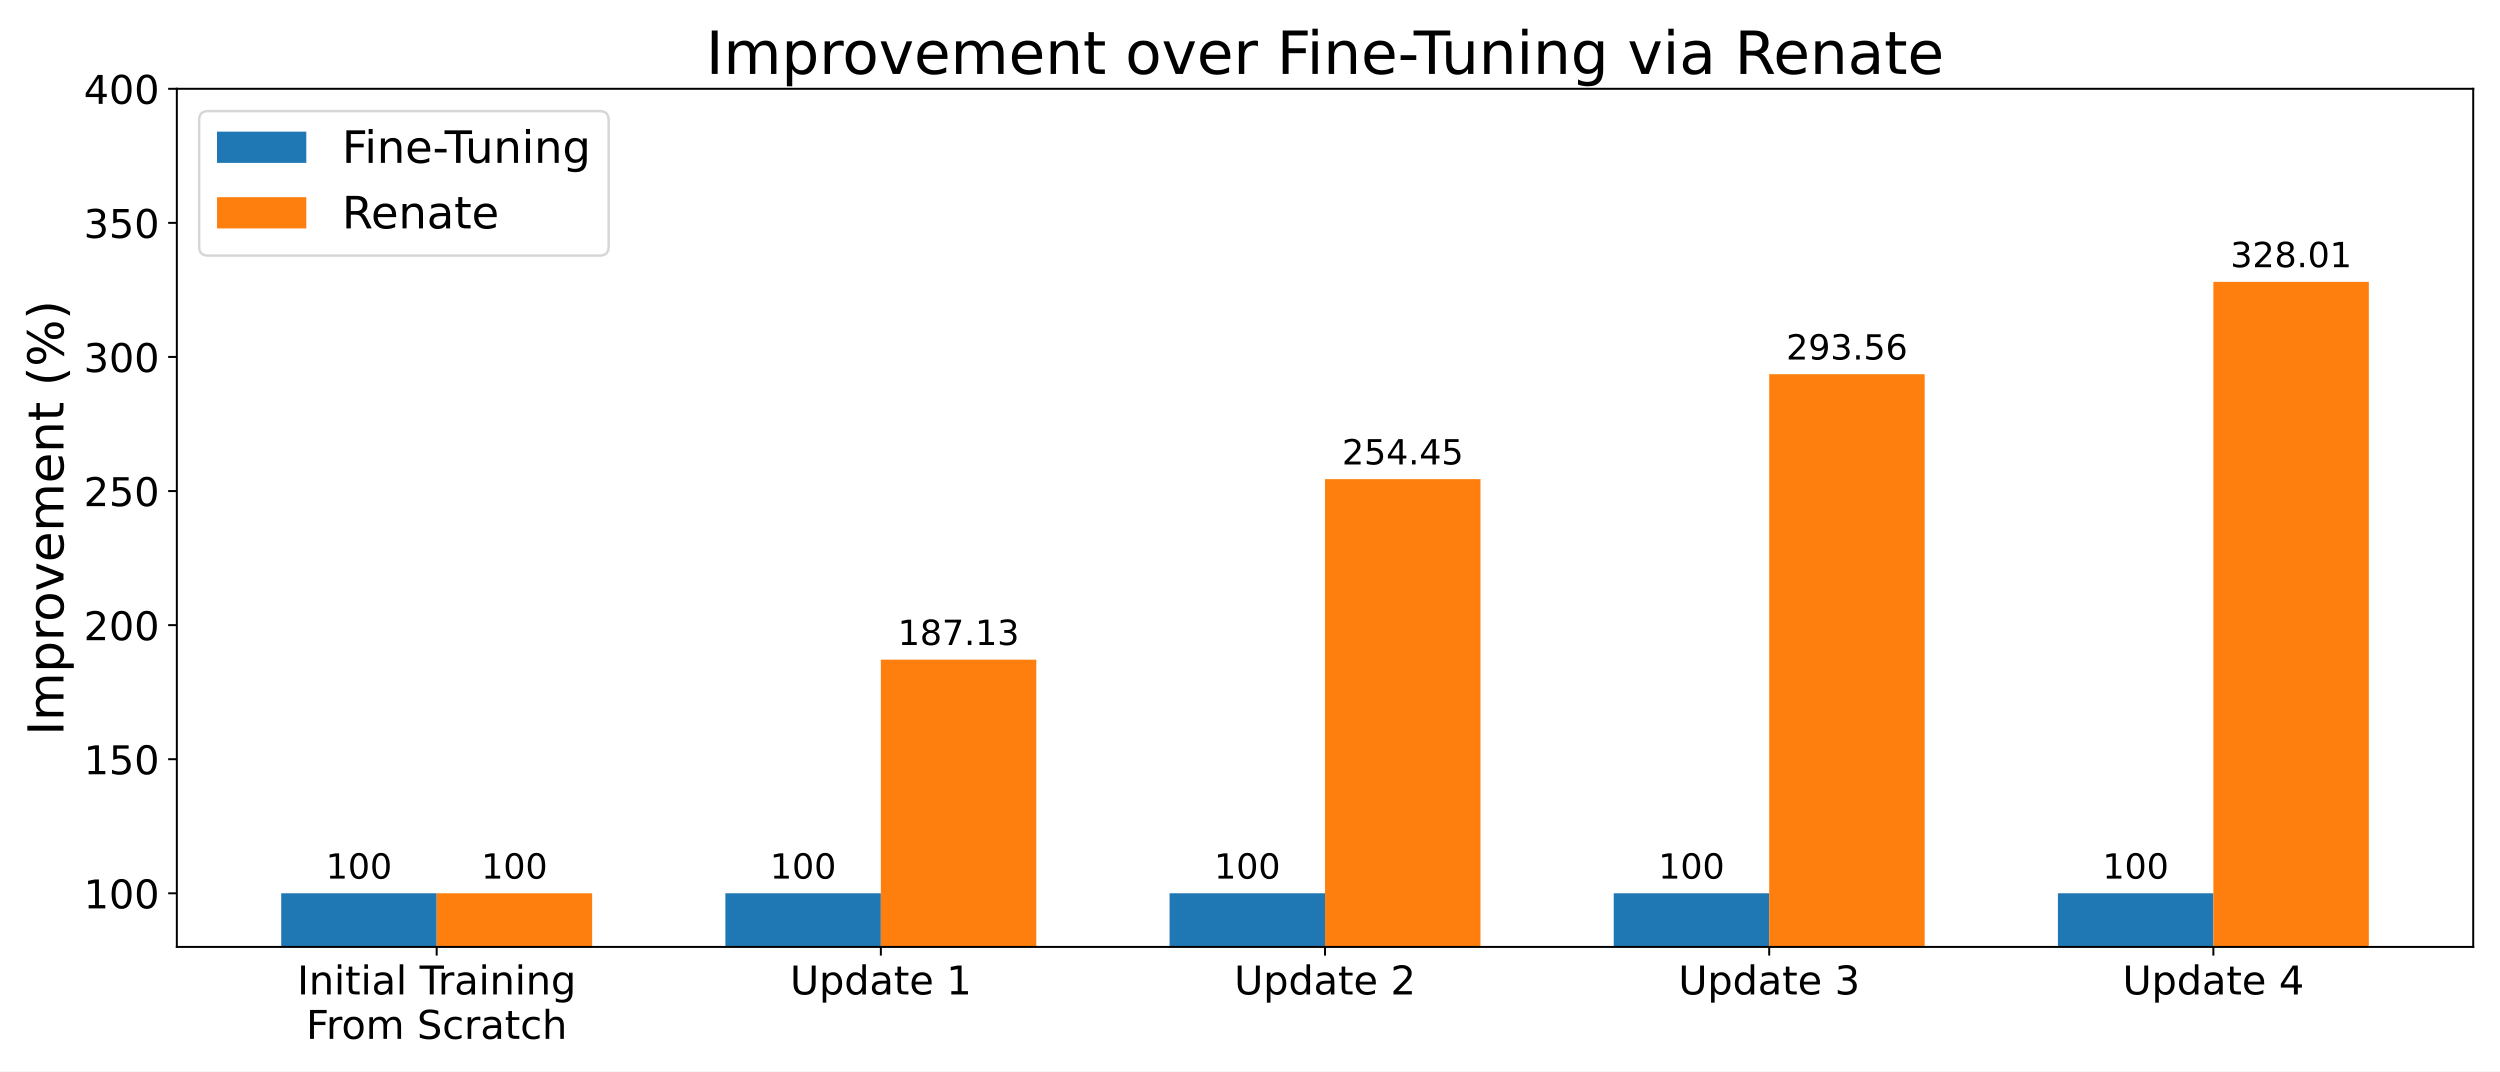
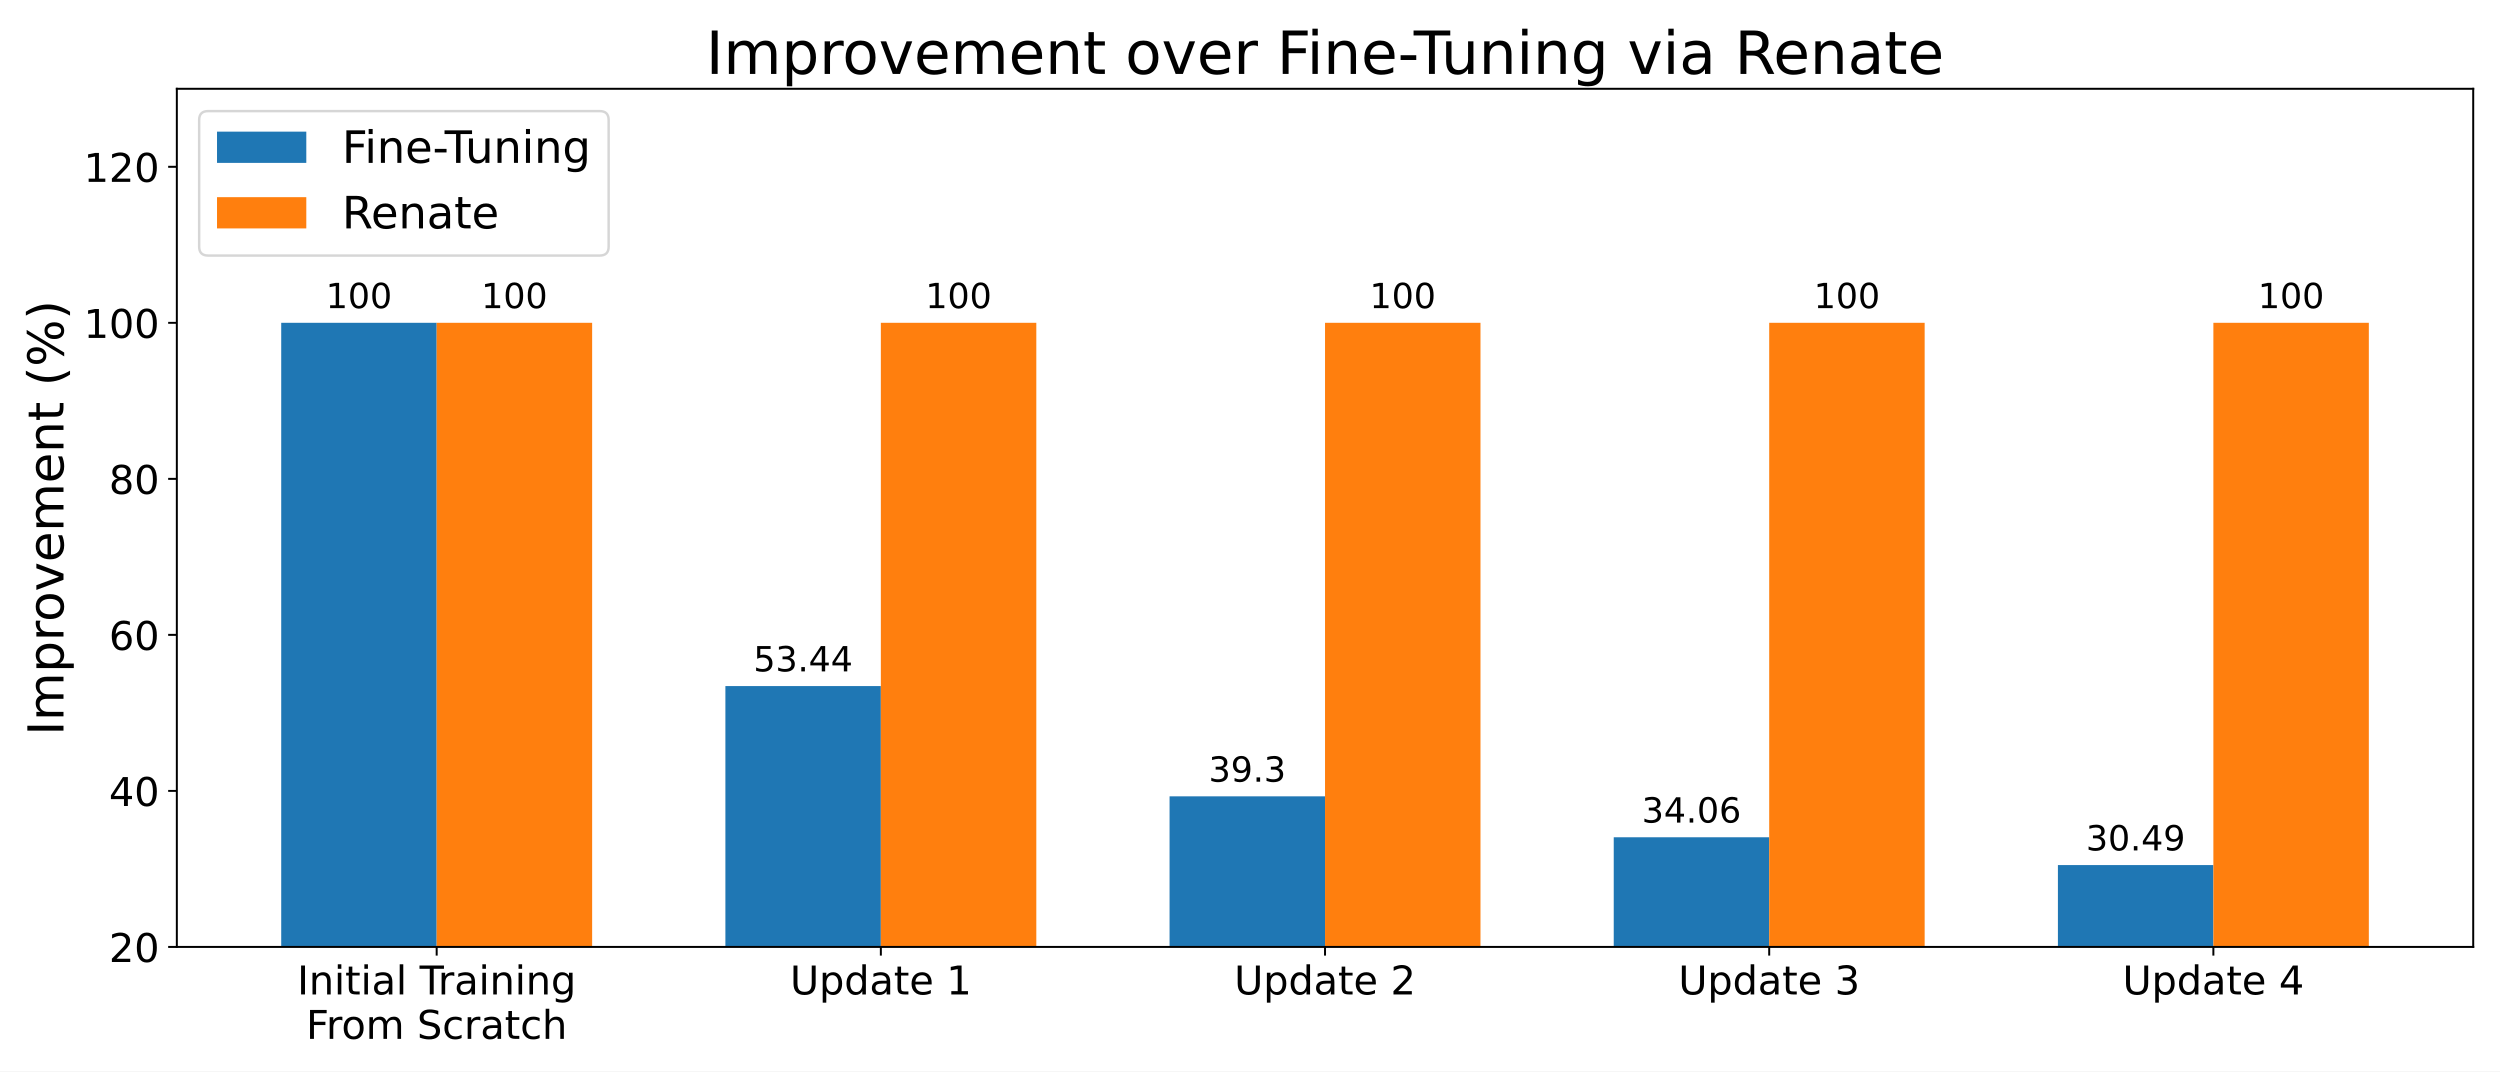
<svg xmlns="http://www.w3.org/2000/svg" xmlns:xlink="http://www.w3.org/1999/xlink" width="1008pt" height="432pt" viewBox="0 0 1008 432" version="1.1">
  <defs>
    <style type="text/css">*{stroke-linejoin: round; stroke-linecap: butt}</style>
  </defs>
  <g id="figure_1">
    <g id="patch_1">
      <path d="M 0 432  L 1008 432  L 1008 0  L 0 0  z " style="fill: #ffffff" />
    </g>
    <g id="axes_1">
      <g id="patch_2">
        <path d="M 71.3 381.8  L 997.2 381.8  L 997.2 35.8  L 71.3 35.8  z " style="fill: #ffffff" />
      </g>
      <g id="patch_3">
-         <path d="M 113.386 468.3  L 176.068 468.3  L 176.068 360.175  L 113.386 360.175  z " clip-path="url(#p2707816f4a)" style="fill: #1f77b4" />
+         <path d="M 113.386 444.709  L 176.068 444.709  L 176.068 130.164  L 113.386 130.164  z " clip-path="url(#p6fe69dd916)" style="fill: #1f77b4" />
      </g>
      <g id="patch_4">
-         <path d="M 292.477 468.3  L 355.159 468.3  L 355.159 360.175  L 292.477 360.175  z " clip-path="url(#p2707816f4a)" style="fill: #1f77b4" />
+         <path d="M 292.477 444.709  L 355.159 444.709  L 355.159 276.616  L 292.477 276.616  z " clip-path="url(#p6fe69dd916)" style="fill: #1f77b4" />
      </g>
      <g id="patch_5">
-         <path d="M 471.568 468.3  L 534.25 468.3  L 534.25 360.175  L 471.568 360.175  z " clip-path="url(#p2707816f4a)" style="fill: #1f77b4" />
+         <path d="M 471.568 444.709  L 534.25 444.709  L 534.25 321.093  L 471.568 321.093  z " clip-path="url(#p6fe69dd916)" style="fill: #1f77b4" />
      </g>
      <g id="patch_6">
-         <path d="M 650.659 468.3  L 713.341 468.3  L 713.341 360.175  L 650.659 360.175  z " clip-path="url(#p2707816f4a)" style="fill: #1f77b4" />
+         <path d="M 650.659 444.709  L 713.341 444.709  L 713.341 337.575  L 650.659 337.575  z " clip-path="url(#p6fe69dd916)" style="fill: #1f77b4" />
      </g>
      <g id="patch_7">
-         <path d="M 829.75 468.3  L 892.432 468.3  L 892.432 360.175  L 829.75 360.175  z " clip-path="url(#p2707816f4a)" style="fill: #1f77b4" />
+         <path d="M 829.75 444.709  L 892.432 444.709  L 892.432 348.804  L 829.75 348.804  z " clip-path="url(#p6fe69dd916)" style="fill: #1f77b4" />
      </g>
      <g id="patch_8">
-         <path d="M 176.068 468.3  L 238.75 468.3  L 238.75 360.175  L 176.068 360.175  z " clip-path="url(#p2707816f4a)" style="fill: #ff7f0e" />
+         <path d="M 176.068 444.709  L 238.75 444.709  L 238.75 130.164  L 176.068 130.164  z " clip-path="url(#p6fe69dd916)" style="fill: #ff7f0e" />
      </g>
      <g id="patch_9">
-         <path d="M 355.159 468.3  L 417.841 468.3  L 417.841 265.966  L 355.159 265.966  z " clip-path="url(#p2707816f4a)" style="fill: #ff7f0e" />
+         <path d="M 355.159 444.709  L 417.841 444.709  L 417.841 130.164  L 355.159 130.164  z " clip-path="url(#p6fe69dd916)" style="fill: #ff7f0e" />
      </g>
      <g id="patch_10">
-         <path d="M 534.25 468.3  L 596.932 468.3  L 596.932 193.176  L 534.25 193.176  z " clip-path="url(#p2707816f4a)" style="fill: #ff7f0e" />
+         <path d="M 534.25 444.709  L 596.932 444.709  L 596.932 130.164  L 534.25 130.164  z " clip-path="url(#p6fe69dd916)" style="fill: #ff7f0e" />
      </g>
      <g id="patch_11">
-         <path d="M 713.341 468.3  L 776.023 468.3  L 776.023 150.888  L 713.341 150.888  z " clip-path="url(#p2707816f4a)" style="fill: #ff7f0e" />
+         <path d="M 713.341 444.709  L 776.023 444.709  L 776.023 130.164  L 713.341 130.164  z " clip-path="url(#p6fe69dd916)" style="fill: #ff7f0e" />
      </g>
      <g id="patch_12">
-         <path d="M 892.432 468.3  L 955.114 468.3  L 955.114 113.639  L 892.432 113.639  z " clip-path="url(#p2707816f4a)" style="fill: #ff7f0e" />
+         <path d="M 892.432 444.709  L 955.114 444.709  L 955.114 130.164  L 892.432 130.164  z " clip-path="url(#p6fe69dd916)" style="fill: #ff7f0e" />
      </g>
      <g id="matplotlib.axis_1">
        <g id="xtick_1">
          <g id="line2d_1">
            <defs>
-               <path id="m09fa2e254c" d="M 0 0  L 0 3.5  " style="stroke: #000000; stroke-width: 0.8" />
+               <path id="mf728b1cf71" d="M 0 0  L 0 3.5  " style="stroke: #000000; stroke-width: 0.8" />
            </defs>
            <g>
-               <use xlink:href="#m09fa2e254c" x="176.068" y="381.8" style="stroke: #000000; stroke-width: 0.8" />
+               <use xlink:href="#mf728b1cf71" x="176.068" y="381.8" style="stroke: #000000; stroke-width: 0.8" />
            </g>
          </g>
          <g id="text_1">
            <g transform="translate(119.8282 400.9575) scale(0.16 -0.16)">
              <defs>
                <path id="DejaVuSans-49" d="M 628 4666  L 1259 4666  L 1259 0  L 628 0  L 628 4666  z " transform="scale(0.015625)" />
                <path id="DejaVuSans-6e" d="M 3513 2113  L 3513 0  L 2938 0  L 2938 2094  Q 2938 2591 2744 2837  Q 2550 3084 2163 3084  Q 1697 3084 1428 2787  Q 1159 2491 1159 1978  L 1159 0  L 581 0  L 581 3500  L 1159 3500  L 1159 2956  Q 1366 3272 1645 3428  Q 1925 3584 2291 3584  Q 2894 3584 3203 3211  Q 3513 2838 3513 2113  z " transform="scale(0.015625)" />
                <path id="DejaVuSans-69" d="M 603 3500  L 1178 3500  L 1178 0  L 603 0  L 603 3500  z M 603 4863  L 1178 4863  L 1178 4134  L 603 4134  L 603 4863  z " transform="scale(0.015625)" />
                <path id="DejaVuSans-74" d="M 1172 4494  L 1172 3500  L 2356 3500  L 2356 3053  L 1172 3053  L 1172 1153  Q 1172 725 1289 603  Q 1406 481 1766 481  L 2356 481  L 2356 0  L 1766 0  Q 1100 0 847 248  Q 594 497 594 1153  L 594 3053  L 172 3053  L 172 3500  L 594 3500  L 594 4494  L 1172 4494  z " transform="scale(0.015625)" />
                <path id="DejaVuSans-61" d="M 2194 1759  Q 1497 1759 1228 1600  Q 959 1441 959 1056  Q 959 750 1161 570  Q 1363 391 1709 391  Q 2188 391 2477 730  Q 2766 1069 2766 1631  L 2766 1759  L 2194 1759  z M 3341 1997  L 3341 0  L 2766 0  L 2766 531  Q 2569 213 2275 61  Q 1981 -91 1556 -91  Q 1019 -91 701 211  Q 384 513 384 1019  Q 384 1609 779 1909  Q 1175 2209 1959 2209  L 2766 2209  L 2766 2266  Q 2766 2663 2505 2880  Q 2244 3097 1772 3097  Q 1472 3097 1187 3025  Q 903 2953 641 2809  L 641 3341  Q 956 3463 1253 3523  Q 1550 3584 1831 3584  Q 2591 3584 2966 3190  Q 3341 2797 3341 1997  z " transform="scale(0.015625)" />
                <path id="DejaVuSans-6c" d="M 603 4863  L 1178 4863  L 1178 0  L 603 0  L 603 4863  z " transform="scale(0.015625)" />
                <path id="DejaVuSans-20" transform="scale(0.015625)" />
                <path id="DejaVuSans-54" d="M -19 4666  L 3928 4666  L 3928 4134  L 2272 4134  L 2272 0  L 1638 0  L 1638 4134  L -19 4134  L -19 4666  z " transform="scale(0.015625)" />
                <path id="DejaVuSans-72" d="M 2631 2963  Q 2534 3019 2420 3045  Q 2306 3072 2169 3072  Q 1681 3072 1420 2755  Q 1159 2438 1159 1844  L 1159 0  L 581 0  L 581 3500  L 1159 3500  L 1159 2956  Q 1341 3275 1631 3429  Q 1922 3584 2338 3584  Q 2397 3584 2469 3576  Q 2541 3569 2628 3553  L 2631 2963  z " transform="scale(0.015625)" />
                <path id="DejaVuSans-67" d="M 2906 1791  Q 2906 2416 2648 2759  Q 2391 3103 1925 3103  Q 1463 3103 1205 2759  Q 947 2416 947 1791  Q 947 1169 1205 825  Q 1463 481 1925 481  Q 2391 481 2648 825  Q 2906 1169 2906 1791  z M 3481 434  Q 3481 -459 3084 -895  Q 2688 -1331 1869 -1331  Q 1566 -1331 1297 -1286  Q 1028 -1241 775 -1147  L 775 -588  Q 1028 -725 1275 -790  Q 1522 -856 1778 -856  Q 2344 -856 2625 -561  Q 2906 -266 2906 331  L 2906 616  Q 2728 306 2450 153  Q 2172 0 1784 0  Q 1141 0 747 490  Q 353 981 353 1791  Q 353 2603 747 3093  Q 1141 3584 1784 3584  Q 2172 3584 2450 3431  Q 2728 3278 2906 2969  L 2906 3500  L 3481 3500  L 3481 434  z " transform="scale(0.015625)" />
              </defs>
              <use xlink:href="#DejaVuSans-49" />
              <use xlink:href="#DejaVuSans-6e" x="29.492" />
              <use xlink:href="#DejaVuSans-69" x="92.871" />
              <use xlink:href="#DejaVuSans-74" x="120.654" />
              <use xlink:href="#DejaVuSans-69" x="159.863" />
              <use xlink:href="#DejaVuSans-61" x="187.646" />
              <use xlink:href="#DejaVuSans-6c" x="248.926" />
              <use xlink:href="#DejaVuSans-20" x="276.709" />
              <use xlink:href="#DejaVuSans-54" x="308.496" />
              <use xlink:href="#DejaVuSans-72" x="354.83" />
              <use xlink:href="#DejaVuSans-61" x="395.943" />
              <use xlink:href="#DejaVuSans-69" x="457.223" />
              <use xlink:href="#DejaVuSans-6e" x="485.006" />
              <use xlink:href="#DejaVuSans-69" x="548.385" />
              <use xlink:href="#DejaVuSans-6e" x="576.168" />
              <use xlink:href="#DejaVuSans-67" x="639.547" />
            </g>
            <g transform="translate(123.4344 418.874) scale(0.16 -0.16)">
              <defs>
                <path id="DejaVuSans-46" d="M 628 4666  L 3309 4666  L 3309 4134  L 1259 4134  L 1259 2759  L 3109 2759  L 3109 2228  L 1259 2228  L 1259 0  L 628 0  L 628 4666  z " transform="scale(0.015625)" />
                <path id="DejaVuSans-6f" d="M 1959 3097  Q 1497 3097 1228 2736  Q 959 2375 959 1747  Q 959 1119 1226 758  Q 1494 397 1959 397  Q 2419 397 2687 759  Q 2956 1122 2956 1747  Q 2956 2369 2687 2733  Q 2419 3097 1959 3097  z M 1959 3584  Q 2709 3584 3137 3096  Q 3566 2609 3566 1747  Q 3566 888 3137 398  Q 2709 -91 1959 -91  Q 1206 -91 779 398  Q 353 888 353 1747  Q 353 2609 779 3096  Q 1206 3584 1959 3584  z " transform="scale(0.015625)" />
                <path id="DejaVuSans-6d" d="M 3328 2828  Q 3544 3216 3844 3400  Q 4144 3584 4550 3584  Q 5097 3584 5394 3201  Q 5691 2819 5691 2113  L 5691 0  L 5113 0  L 5113 2094  Q 5113 2597 4934 2840  Q 4756 3084 4391 3084  Q 3944 3084 3684 2787  Q 3425 2491 3425 1978  L 3425 0  L 2847 0  L 2847 2094  Q 2847 2600 2669 2842  Q 2491 3084 2119 3084  Q 1678 3084 1418 2786  Q 1159 2488 1159 1978  L 1159 0  L 581 0  L 581 3500  L 1159 3500  L 1159 2956  Q 1356 3278 1631 3431  Q 1906 3584 2284 3584  Q 2666 3584 2933 3390  Q 3200 3197 3328 2828  z " transform="scale(0.015625)" />
                <path id="DejaVuSans-53" d="M 3425 4513  L 3425 3897  Q 3066 4069 2747 4153  Q 2428 4238 2131 4238  Q 1616 4238 1336 4038  Q 1056 3838 1056 3469  Q 1056 3159 1242 3001  Q 1428 2844 1947 2747  L 2328 2669  Q 3034 2534 3370 2195  Q 3706 1856 3706 1288  Q 3706 609 3251 259  Q 2797 -91 1919 -91  Q 1588 -91 1214 -16  Q 841 59 441 206  L 441 856  Q 825 641 1194 531  Q 1563 422 1919 422  Q 2459 422 2753 634  Q 3047 847 3047 1241  Q 3047 1584 2836 1778  Q 2625 1972 2144 2069  L 1759 2144  Q 1053 2284 737 2584  Q 422 2884 422 3419  Q 422 4038 858 4394  Q 1294 4750 2059 4750  Q 2388 4750 2728 4690  Q 3069 4631 3425 4513  z " transform="scale(0.015625)" />
                <path id="DejaVuSans-63" d="M 3122 3366  L 3122 2828  Q 2878 2963 2633 3030  Q 2388 3097 2138 3097  Q 1578 3097 1268 2742  Q 959 2388 959 1747  Q 959 1106 1268 751  Q 1578 397 2138 397  Q 2388 397 2633 464  Q 2878 531 3122 666  L 3122 134  Q 2881 22 2623 -34  Q 2366 -91 2075 -91  Q 1284 -91 818 406  Q 353 903 353 1747  Q 353 2603 823 3093  Q 1294 3584 2113 3584  Q 2378 3584 2631 3529  Q 2884 3475 3122 3366  z " transform="scale(0.015625)" />
                <path id="DejaVuSans-68" d="M 3513 2113  L 3513 0  L 2938 0  L 2938 2094  Q 2938 2591 2744 2837  Q 2550 3084 2163 3084  Q 1697 3084 1428 2787  Q 1159 2491 1159 1978  L 1159 0  L 581 0  L 581 4863  L 1159 4863  L 1159 2956  Q 1366 3272 1645 3428  Q 1925 3584 2291 3584  Q 2894 3584 3203 3211  Q 3513 2838 3513 2113  z " transform="scale(0.015625)" />
              </defs>
              <use xlink:href="#DejaVuSans-46" />
              <use xlink:href="#DejaVuSans-72" x="50.27" />
              <use xlink:href="#DejaVuSans-6f" x="89.133" />
              <use xlink:href="#DejaVuSans-6d" x="150.314" />
              <use xlink:href="#DejaVuSans-20" x="247.727" />
              <use xlink:href="#DejaVuSans-53" x="279.514" />
              <use xlink:href="#DejaVuSans-63" x="342.99" />
              <use xlink:href="#DejaVuSans-72" x="397.971" />
              <use xlink:href="#DejaVuSans-61" x="439.084" />
              <use xlink:href="#DejaVuSans-74" x="500.363" />
              <use xlink:href="#DejaVuSans-63" x="539.572" />
              <use xlink:href="#DejaVuSans-68" x="594.553" />
            </g>
          </g>
        </g>
        <g id="xtick_2">
          <g id="line2d_2">
            <g>
-               <use xlink:href="#m09fa2e254c" x="355.159" y="381.8" style="stroke: #000000; stroke-width: 0.8" />
+               <use xlink:href="#mf728b1cf71" x="355.159" y="381.8" style="stroke: #000000; stroke-width: 0.8" />
            </g>
          </g>
          <g id="text_2">
            <g transform="translate(318.5528 400.9575) scale(0.16 -0.16)">
              <defs>
                <path id="DejaVuSans-55" d="M 556 4666  L 1191 4666  L 1191 1831  Q 1191 1081 1462 751  Q 1734 422 2344 422  Q 2950 422 3222 751  Q 3494 1081 3494 1831  L 3494 4666  L 4128 4666  L 4128 1753  Q 4128 841 3676 375  Q 3225 -91 2344 -91  Q 1459 -91 1007 375  Q 556 841 556 1753  L 556 4666  z " transform="scale(0.015625)" />
                <path id="DejaVuSans-70" d="M 1159 525  L 1159 -1331  L 581 -1331  L 581 3500  L 1159 3500  L 1159 2969  Q 1341 3281 1617 3432  Q 1894 3584 2278 3584  Q 2916 3584 3314 3078  Q 3713 2572 3713 1747  Q 3713 922 3314 415  Q 2916 -91 2278 -91  Q 1894 -91 1617 61  Q 1341 213 1159 525  z M 3116 1747  Q 3116 2381 2855 2742  Q 2594 3103 2138 3103  Q 1681 3103 1420 2742  Q 1159 2381 1159 1747  Q 1159 1113 1420 752  Q 1681 391 2138 391  Q 2594 391 2855 752  Q 3116 1113 3116 1747  z " transform="scale(0.015625)" />
                <path id="DejaVuSans-64" d="M 2906 2969  L 2906 4863  L 3481 4863  L 3481 0  L 2906 0  L 2906 525  Q 2725 213 2448 61  Q 2172 -91 1784 -91  Q 1150 -91 751 415  Q 353 922 353 1747  Q 353 2572 751 3078  Q 1150 3584 1784 3584  Q 2172 3584 2448 3432  Q 2725 3281 2906 2969  z M 947 1747  Q 947 1113 1208 752  Q 1469 391 1925 391  Q 2381 391 2643 752  Q 2906 1113 2906 1747  Q 2906 2381 2643 2742  Q 2381 3103 1925 3103  Q 1469 3103 1208 2742  Q 947 2381 947 1747  z " transform="scale(0.015625)" />
                <path id="DejaVuSans-65" d="M 3597 1894  L 3597 1613  L 953 1613  Q 991 1019 1311 708  Q 1631 397 2203 397  Q 2534 397 2845 478  Q 3156 559 3463 722  L 3463 178  Q 3153 47 2828 -22  Q 2503 -91 2169 -91  Q 1331 -91 842 396  Q 353 884 353 1716  Q 353 2575 817 3079  Q 1281 3584 2069 3584  Q 2775 3584 3186 3129  Q 3597 2675 3597 1894  z M 3022 2063  Q 3016 2534 2758 2815  Q 2500 3097 2075 3097  Q 1594 3097 1305 2825  Q 1016 2553 972 2059  L 3022 2063  z " transform="scale(0.015625)" />
                <path id="DejaVuSans-31" d="M 794 531  L 1825 531  L 1825 4091  L 703 3866  L 703 4441  L 1819 4666  L 2450 4666  L 2450 531  L 3481 531  L 3481 0  L 794 0  L 794 531  z " transform="scale(0.015625)" />
              </defs>
              <use xlink:href="#DejaVuSans-55" />
              <use xlink:href="#DejaVuSans-70" x="73.193" />
              <use xlink:href="#DejaVuSans-64" x="136.67" />
              <use xlink:href="#DejaVuSans-61" x="200.146" />
              <use xlink:href="#DejaVuSans-74" x="261.426" />
              <use xlink:href="#DejaVuSans-65" x="300.635" />
              <use xlink:href="#DejaVuSans-20" x="362.158" />
              <use xlink:href="#DejaVuSans-31" x="393.945" />
            </g>
          </g>
        </g>
        <g id="xtick_3">
          <g id="line2d_3">
            <g>
-               <use xlink:href="#m09fa2e254c" x="534.25" y="381.8" style="stroke: #000000; stroke-width: 0.8" />
+               <use xlink:href="#mf728b1cf71" x="534.25" y="381.8" style="stroke: #000000; stroke-width: 0.8" />
            </g>
          </g>
          <g id="text_3">
            <g transform="translate(497.6438 400.9575) scale(0.16 -0.16)">
              <defs>
                <path id="DejaVuSans-32" d="M 1228 531  L 3431 531  L 3431 0  L 469 0  L 469 531  Q 828 903 1448 1529  Q 2069 2156 2228 2338  Q 2531 2678 2651 2914  Q 2772 3150 2772 3378  Q 2772 3750 2511 3984  Q 2250 4219 1831 4219  Q 1534 4219 1204 4116  Q 875 4013 500 3803  L 500 4441  Q 881 4594 1212 4672  Q 1544 4750 1819 4750  Q 2544 4750 2975 4387  Q 3406 4025 3406 3419  Q 3406 3131 3298 2873  Q 3191 2616 2906 2266  Q 2828 2175 2409 1742  Q 1991 1309 1228 531  z " transform="scale(0.015625)" />
              </defs>
              <use xlink:href="#DejaVuSans-55" />
              <use xlink:href="#DejaVuSans-70" x="73.193" />
              <use xlink:href="#DejaVuSans-64" x="136.67" />
              <use xlink:href="#DejaVuSans-61" x="200.146" />
              <use xlink:href="#DejaVuSans-74" x="261.426" />
              <use xlink:href="#DejaVuSans-65" x="300.635" />
              <use xlink:href="#DejaVuSans-20" x="362.158" />
              <use xlink:href="#DejaVuSans-32" x="393.945" />
            </g>
          </g>
        </g>
        <g id="xtick_4">
          <g id="line2d_4">
            <g>
-               <use xlink:href="#m09fa2e254c" x="713.341" y="381.8" style="stroke: #000000; stroke-width: 0.8" />
+               <use xlink:href="#mf728b1cf71" x="713.341" y="381.8" style="stroke: #000000; stroke-width: 0.8" />
            </g>
          </g>
          <g id="text_4">
            <g transform="translate(676.7347 400.9575) scale(0.16 -0.16)">
              <defs>
                <path id="DejaVuSans-33" d="M 2597 2516  Q 3050 2419 3304 2112  Q 3559 1806 3559 1356  Q 3559 666 3084 287  Q 2609 -91 1734 -91  Q 1441 -91 1130 -33  Q 819 25 488 141  L 488 750  Q 750 597 1062 519  Q 1375 441 1716 441  Q 2309 441 2620 675  Q 2931 909 2931 1356  Q 2931 1769 2642 2001  Q 2353 2234 1838 2234  L 1294 2234  L 1294 2753  L 1863 2753  Q 2328 2753 2575 2939  Q 2822 3125 2822 3475  Q 2822 3834 2567 4026  Q 2313 4219 1838 4219  Q 1578 4219 1281 4162  Q 984 4106 628 3988  L 628 4550  Q 988 4650 1302 4700  Q 1616 4750 1894 4750  Q 2613 4750 3031 4423  Q 3450 4097 3450 3541  Q 3450 3153 3228 2886  Q 3006 2619 2597 2516  z " transform="scale(0.015625)" />
              </defs>
              <use xlink:href="#DejaVuSans-55" />
              <use xlink:href="#DejaVuSans-70" x="73.193" />
              <use xlink:href="#DejaVuSans-64" x="136.67" />
              <use xlink:href="#DejaVuSans-61" x="200.146" />
              <use xlink:href="#DejaVuSans-74" x="261.426" />
              <use xlink:href="#DejaVuSans-65" x="300.635" />
              <use xlink:href="#DejaVuSans-20" x="362.158" />
              <use xlink:href="#DejaVuSans-33" x="393.945" />
            </g>
          </g>
        </g>
        <g id="xtick_5">
          <g id="line2d_5">
            <g>
-               <use xlink:href="#m09fa2e254c" x="892.432" y="381.8" style="stroke: #000000; stroke-width: 0.8" />
+               <use xlink:href="#mf728b1cf71" x="892.432" y="381.8" style="stroke: #000000; stroke-width: 0.8" />
            </g>
          </g>
          <g id="text_5">
            <g transform="translate(855.8256 400.9575) scale(0.16 -0.16)">
              <defs>
                <path id="DejaVuSans-34" d="M 2419 4116  L 825 1625  L 2419 1625  L 2419 4116  z M 2253 4666  L 3047 4666  L 3047 1625  L 3713 1625  L 3713 1100  L 3047 1100  L 3047 0  L 2419 0  L 2419 1100  L 313 1100  L 313 1709  L 2253 4666  z " transform="scale(0.015625)" />
              </defs>
              <use xlink:href="#DejaVuSans-55" />
              <use xlink:href="#DejaVuSans-70" x="73.193" />
              <use xlink:href="#DejaVuSans-64" x="136.67" />
              <use xlink:href="#DejaVuSans-61" x="200.146" />
              <use xlink:href="#DejaVuSans-74" x="261.426" />
              <use xlink:href="#DejaVuSans-65" x="300.635" />
              <use xlink:href="#DejaVuSans-20" x="362.158" />
              <use xlink:href="#DejaVuSans-34" x="393.945" />
            </g>
          </g>
        </g>
      </g>
      <g id="matplotlib.axis_2">
        <g id="ytick_1">
          <g id="line2d_6">
            <defs>
-               <path id="m533e057bfd" d="M 0 0  L -3.5 0  " style="stroke: #000000; stroke-width: 0.8" />
+               <path id="mfcee296f21" d="M 0 0  L -3.5 0  " style="stroke: #000000; stroke-width: 0.8" />
            </defs>
            <g>
-               <use xlink:href="#m533e057bfd" x="71.3" y="360.175" style="stroke: #000000; stroke-width: 0.8" />
+               <use xlink:href="#mfcee296f21" x="71.3" y="381.8" style="stroke: #000000; stroke-width: 0.8" />
            </g>
          </g>
          <g id="text_6">
-             <g transform="translate(33.76 366.2538) scale(0.16 -0.16)">
+             <g transform="translate(43.94 387.8788) scale(0.16 -0.16)">
              <defs>
                <path id="DejaVuSans-30" d="M 2034 4250  Q 1547 4250 1301 3770  Q 1056 3291 1056 2328  Q 1056 1369 1301 889  Q 1547 409 2034 409  Q 2525 409 2770 889  Q 3016 1369 3016 2328  Q 3016 3291 2770 3770  Q 2525 4250 2034 4250  z M 2034 4750  Q 2819 4750 3233 4129  Q 3647 3509 3647 2328  Q 3647 1150 3233 529  Q 2819 -91 2034 -91  Q 1250 -91 836 529  Q 422 1150 422 2328  Q 422 3509 836 4129  Q 1250 4750 2034 4750  z " transform="scale(0.015625)" />
              </defs>
+               <use xlink:href="#DejaVuSans-32" />
+               <use xlink:href="#DejaVuSans-30" x="63.623" />
+             </g>
+           </g>
+         </g>
+         <g id="ytick_2">
+           <g id="line2d_7">
+             <g>
+               <use xlink:href="#mfcee296f21" x="71.3" y="318.891" style="stroke: #000000; stroke-width: 0.8" />
+             </g>
+           </g>
+           <g id="text_7">
+             <g transform="translate(43.94 324.9697) scale(0.16 -0.16)">
+               <use xlink:href="#DejaVuSans-34" />
+               <use xlink:href="#DejaVuSans-30" x="63.623" />
+             </g>
+           </g>
+         </g>
+         <g id="ytick_3">
+           <g id="line2d_8">
+             <g>
+               <use xlink:href="#mfcee296f21" x="71.3" y="255.982" style="stroke: #000000; stroke-width: 0.8" />
+             </g>
+           </g>
+           <g id="text_8">
+             <g transform="translate(43.94 262.0606) scale(0.16 -0.16)">
+               <defs>
+                 <path id="DejaVuSans-36" d="M 2113 2584  Q 1688 2584 1439 2293  Q 1191 2003 1191 1497  Q 1191 994 1439 701  Q 1688 409 2113 409  Q 2538 409 2786 701  Q 3034 994 3034 1497  Q 3034 2003 2786 2293  Q 2538 2584 2113 2584  z M 3366 4563  L 3366 3988  Q 3128 4100 2886 4159  Q 2644 4219 2406 4219  Q 1781 4219 1451 3797  Q 1122 3375 1075 2522  Q 1259 2794 1537 2939  Q 1816 3084 2150 3084  Q 2853 3084 3261 2657  Q 3669 2231 3669 1497  Q 3669 778 3244 343  Q 2819 -91 2113 -91  Q 1303 -91 875 529  Q 447 1150 447 2328  Q 447 3434 972 4092  Q 1497 4750 2381 4750  Q 2619 4750 2861 4703  Q 3103 4656 3366 4563  z " transform="scale(0.015625)" />
+               </defs>
+               <use xlink:href="#DejaVuSans-36" />
+               <use xlink:href="#DejaVuSans-30" x="63.623" />
+             </g>
+           </g>
+         </g>
+         <g id="ytick_4">
+           <g id="line2d_9">
+             <g>
+               <use xlink:href="#mfcee296f21" x="71.3" y="193.073" style="stroke: #000000; stroke-width: 0.8" />
+             </g>
+           </g>
+           <g id="text_9">
+             <g transform="translate(43.94 199.1515) scale(0.16 -0.16)">
+               <defs>
+                 <path id="DejaVuSans-38" d="M 2034 2216  Q 1584 2216 1326 1975  Q 1069 1734 1069 1313  Q 1069 891 1326 650  Q 1584 409 2034 409  Q 2484 409 2743 651  Q 3003 894 3003 1313  Q 3003 1734 2745 1975  Q 2488 2216 2034 2216  z M 1403 2484  Q 997 2584 770 2862  Q 544 3141 544 3541  Q 544 4100 942 4425  Q 1341 4750 2034 4750  Q 2731 4750 3128 4425  Q 3525 4100 3525 3541  Q 3525 3141 3298 2862  Q 3072 2584 2669 2484  Q 3125 2378 3379 2068  Q 3634 1759 3634 1313  Q 3634 634 3220 271  Q 2806 -91 2034 -91  Q 1263 -91 848 271  Q 434 634 434 1313  Q 434 1759 690 2068  Q 947 2378 1403 2484  z M 1172 3481  Q 1172 3119 1398 2916  Q 1625 2713 2034 2713  Q 2441 2713 2670 2916  Q 2900 3119 2900 3481  Q 2900 3844 2670 4047  Q 2441 4250 2034 4250  Q 1625 4250 1398 4047  Q 1172 3844 1172 3481  z " transform="scale(0.015625)" />
+               </defs>
+               <use xlink:href="#DejaVuSans-38" />
+               <use xlink:href="#DejaVuSans-30" x="63.623" />
+             </g>
+           </g>
+         </g>
+         <g id="ytick_5">
+           <g id="line2d_10">
+             <g>
+               <use xlink:href="#mfcee296f21" x="71.3" y="130.164" style="stroke: #000000; stroke-width: 0.8" />
+             </g>
+           </g>
+           <g id="text_10">
+             <g transform="translate(33.76 136.2424) scale(0.16 -0.16)">
              <use xlink:href="#DejaVuSans-31" />
              <use xlink:href="#DejaVuSans-30" x="63.623" />
              <use xlink:href="#DejaVuSans-30" x="127.246" />
            </g>
          </g>
        </g>
-         <g id="ytick_2">
-           <g id="line2d_7">
-             <g>
-               <use xlink:href="#m533e057bfd" x="71.3" y="306.113" style="stroke: #000000; stroke-width: 0.8" />
-             </g>
-           </g>
-           <g id="text_7">
-             <g transform="translate(33.76 312.1913) scale(0.16 -0.16)">
-               <defs>
-                 <path id="DejaVuSans-35" d="M 691 4666  L 3169 4666  L 3169 4134  L 1269 4134  L 1269 2991  Q 1406 3038 1543 3061  Q 1681 3084 1819 3084  Q 2600 3084 3056 2656  Q 3513 2228 3513 1497  Q 3513 744 3044 326  Q 2575 -91 1722 -91  Q 1428 -91 1123 -41  Q 819 9 494 109  L 494 744  Q 775 591 1075 516  Q 1375 441 1709 441  Q 2250 441 2565 725  Q 2881 1009 2881 1497  Q 2881 1984 2565 2268  Q 2250 2553 1709 2553  Q 1456 2553 1204 2497  Q 953 2441 691 2322  L 691 4666  z " transform="scale(0.015625)" />
-               </defs>
-               <use xlink:href="#DejaVuSans-31" />
-               <use xlink:href="#DejaVuSans-35" x="63.623" />
-               <use xlink:href="#DejaVuSans-30" x="127.246" />
-             </g>
-           </g>
-         </g>
-         <g id="ytick_3">
-           <g id="line2d_8">
-             <g>
-               <use xlink:href="#m533e057bfd" x="71.3" y="252.05" style="stroke: #000000; stroke-width: 0.8" />
-             </g>
-           </g>
-           <g id="text_8">
-             <g transform="translate(33.76 258.1288) scale(0.16 -0.16)">
-               <use xlink:href="#DejaVuSans-32" />
-               <use xlink:href="#DejaVuSans-30" x="63.623" />
-               <use xlink:href="#DejaVuSans-30" x="127.246" />
-             </g>
-           </g>
-         </g>
-         <g id="ytick_4">
-           <g id="line2d_9">
-             <g>
-               <use xlink:href="#m533e057bfd" x="71.3" y="197.988" style="stroke: #000000; stroke-width: 0.8" />
-             </g>
-           </g>
-           <g id="text_9">
-             <g transform="translate(33.76 204.0662) scale(0.16 -0.16)">
-               <use xlink:href="#DejaVuSans-32" />
-               <use xlink:href="#DejaVuSans-35" x="63.623" />
-               <use xlink:href="#DejaVuSans-30" x="127.246" />
-             </g>
-           </g>
-         </g>
-         <g id="ytick_5">
-           <g id="line2d_10">
-             <g>
-               <use xlink:href="#m533e057bfd" x="71.3" y="143.925" style="stroke: #000000; stroke-width: 0.8" />
-             </g>
-           </g>
-           <g id="text_10">
-             <g transform="translate(33.76 150.0037) scale(0.16 -0.16)">
-               <use xlink:href="#DejaVuSans-33" />
-               <use xlink:href="#DejaVuSans-30" x="63.623" />
-               <use xlink:href="#DejaVuSans-30" x="127.246" />
-             </g>
-           </g>
-         </g>
        <g id="ytick_6">
          <g id="line2d_11">
            <g>
-               <use xlink:href="#m533e057bfd" x="71.3" y="89.862" style="stroke: #000000; stroke-width: 0.8" />
+               <use xlink:href="#mfcee296f21" x="71.3" y="67.255" style="stroke: #000000; stroke-width: 0.8" />
            </g>
          </g>
          <g id="text_11">
-             <g transform="translate(33.76 95.94125) scale(0.16 -0.16)">
-               <use xlink:href="#DejaVuSans-33" />
-               <use xlink:href="#DejaVuSans-35" x="63.623" />
+             <g transform="translate(33.76 73.3333) scale(0.16 -0.16)">
+               <use xlink:href="#DejaVuSans-31" />
+               <use xlink:href="#DejaVuSans-32" x="63.623" />
              <use xlink:href="#DejaVuSans-30" x="127.246" />
            </g>
          </g>
        </g>
-         <g id="ytick_7">
-           <g id="line2d_12">
-             <g>
-               <use xlink:href="#m533e057bfd" x="71.3" y="35.8" style="stroke: #000000; stroke-width: 0.8" />
-             </g>
-           </g>
-           <g id="text_12">
-             <g transform="translate(33.76 41.87875) scale(0.16 -0.16)">
-               <use xlink:href="#DejaVuSans-34" />
-               <use xlink:href="#DejaVuSans-30" x="63.623" />
-               <use xlink:href="#DejaVuSans-30" x="127.246" />
-             </g>
-           </g>
-         </g>
-         <g id="text_13">
+         <g id="text_12">
          <g transform="translate(25.60063 296.55) rotate(-90) scale(0.2 -0.2)">
            <defs>
              <path id="DejaVuSans-76" d="M 191 3500  L 800 3500  L 1894 563  L 2988 3500  L 3597 3500  L 2284 0  L 1503 0  L 191 3500  z " transform="scale(0.015625)" />
              <path id="DejaVuSans-28" d="M 1984 4856  Q 1566 4138 1362 3434  Q 1159 2731 1159 2009  Q 1159 1288 1364 580  Q 1569 -128 1984 -844  L 1484 -844  Q 1016 -109 783 600  Q 550 1309 550 2009  Q 550 2706 781 3412  Q 1013 4119 1484 4856  L 1984 4856  z " transform="scale(0.015625)" />
              <path id="DejaVuSans-25" d="M 4653 2053  Q 4381 2053 4226 1822  Q 4072 1591 4072 1178  Q 4072 772 4226 539  Q 4381 306 4653 306  Q 4919 306 5073 539  Q 5228 772 5228 1178  Q 5228 1588 5073 1820  Q 4919 2053 4653 2053  z M 4653 2450  Q 5147 2450 5437 2106  Q 5728 1763 5728 1178  Q 5728 594 5436 251  Q 5144 -91 4653 -91  Q 4153 -91 3862 251  Q 3572 594 3572 1178  Q 3572 1766 3864 2108  Q 4156 2450 4653 2450  z M 1428 4353  Q 1159 4353 1004 4120  Q 850 3888 850 3481  Q 850 3069 1003 2837  Q 1156 2606 1428 2606  Q 1700 2606 1854 2837  Q 2009 3069 2009 3481  Q 2009 3884 1853 4118  Q 1697 4353 1428 4353  z M 4250 4750  L 4750 4750  L 1831 -91  L 1331 -91  L 4250 4750  z M 1428 4750  Q 1922 4750 2215 4408  Q 2509 4066 2509 3481  Q 2509 2891 2217 2550  Q 1925 2209 1428 2209  Q 931 2209 642 2551  Q 353 2894 353 3481  Q 353 4063 643 4406  Q 934 4750 1428 4750  z " transform="scale(0.015625)" />
              <path id="DejaVuSans-29" d="M 513 4856  L 1013 4856  Q 1481 4119 1714 3412  Q 1947 2706 1947 2009  Q 1947 1309 1714 600  Q 1481 -109 1013 -844  L 513 -844  Q 928 -128 1133 580  Q 1338 1288 1338 2009  Q 1338 2731 1133 3434  Q 928 4138 513 4856  z " transform="scale(0.015625)" />
            </defs>
            <use xlink:href="#DejaVuSans-49" />
            <use xlink:href="#DejaVuSans-6d" x="29.492" />
            <use xlink:href="#DejaVuSans-70" x="126.904" />
            <use xlink:href="#DejaVuSans-72" x="190.381" />
            <use xlink:href="#DejaVuSans-6f" x="229.244" />
            <use xlink:href="#DejaVuSans-76" x="290.426" />
            <use xlink:href="#DejaVuSans-65" x="349.605" />
            <use xlink:href="#DejaVuSans-6d" x="411.129" />
            <use xlink:href="#DejaVuSans-65" x="508.541" />
            <use xlink:href="#DejaVuSans-6e" x="570.064" />
            <use xlink:href="#DejaVuSans-74" x="633.443" />
            <use xlink:href="#DejaVuSans-20" x="672.652" />
            <use xlink:href="#DejaVuSans-28" x="704.439" />
            <use xlink:href="#DejaVuSans-25" x="743.453" />
            <use xlink:href="#DejaVuSans-29" x="838.473" />
          </g>
        </g>
      </g>
      <g id="patch_13">
        <path d="M 71.3 381.8  L 71.3 35.8  " style="fill: none; stroke: #000000; stroke-width: 0.8; stroke-linejoin: miter; stroke-linecap: square" />
      </g>
      <g id="patch_14">
        <path d="M 997.2 381.8  L 997.2 35.8  " style="fill: none; stroke: #000000; stroke-width: 0.8; stroke-linejoin: miter; stroke-linecap: square" />
      </g>
      <g id="patch_15">
        <path d="M 71.3 381.8  L 997.2 381.8  " style="fill: none; stroke: #000000; stroke-width: 0.8; stroke-linejoin: miter; stroke-linecap: square" />
      </g>
      <g id="patch_16">
        <path d="M 71.3 35.8  L 997.2 35.8  " style="fill: none; stroke: #000000; stroke-width: 0.8; stroke-linejoin: miter; stroke-linecap: square" />
      </g>
+       <g id="text_13">
+         <g transform="translate(131.366 124.2521) scale(0.14 -0.14)">
+           <use xlink:href="#DejaVuSans-31" />
+           <use xlink:href="#DejaVuSans-30" x="63.623" />
+           <use xlink:href="#DejaVuSans-30" x="127.246" />
+         </g>
+       </g>
      <g id="text_14">
-         <g transform="translate(131.366 354.2634) scale(0.14 -0.14)">
-           <use xlink:href="#DejaVuSans-31" />
-           <use xlink:href="#DejaVuSans-30" x="63.623" />
-           <use xlink:href="#DejaVuSans-30" x="127.246" />
-         </g>
-       </g>
-       <g id="text_15">
-         <g transform="translate(310.4569 354.2634) scale(0.14 -0.14)">
-           <use xlink:href="#DejaVuSans-31" />
-           <use xlink:href="#DejaVuSans-30" x="63.623" />
-           <use xlink:href="#DejaVuSans-30" x="127.246" />
-         </g>
-       </g>
-       <g id="text_16">
-         <g transform="translate(489.5478 354.2634) scale(0.14 -0.14)">
-           <use xlink:href="#DejaVuSans-31" />
-           <use xlink:href="#DejaVuSans-30" x="63.623" />
-           <use xlink:href="#DejaVuSans-30" x="127.246" />
-         </g>
-       </g>
-       <g id="text_17">
-         <g transform="translate(668.6387 354.2634) scale(0.14 -0.14)">
-           <use xlink:href="#DejaVuSans-31" />
-           <use xlink:href="#DejaVuSans-30" x="63.623" />
-           <use xlink:href="#DejaVuSans-30" x="127.246" />
-         </g>
-       </g>
-       <g id="text_18">
-         <g transform="translate(847.7297 354.2634) scale(0.14 -0.14)">
-           <use xlink:href="#DejaVuSans-31" />
-           <use xlink:href="#DejaVuSans-30" x="63.623" />
-           <use xlink:href="#DejaVuSans-30" x="127.246" />
-         </g>
-       </g>
-       <g id="text_19">
-         <g transform="translate(194.0478 354.2634) scale(0.14 -0.14)">
-           <use xlink:href="#DejaVuSans-31" />
-           <use xlink:href="#DejaVuSans-30" x="63.623" />
-           <use xlink:href="#DejaVuSans-30" x="127.246" />
-         </g>
-       </g>
-       <g id="text_20">
-         <g transform="translate(362.0066 260.0541) scale(0.14 -0.14)">
+         <g transform="translate(303.7785 270.7044) scale(0.14 -0.14)">
          <defs>
-             <path id="DejaVuSans-38" d="M 2034 2216  Q 1584 2216 1326 1975  Q 1069 1734 1069 1313  Q 1069 891 1326 650  Q 1584 409 2034 409  Q 2484 409 2743 651  Q 3003 894 3003 1313  Q 3003 1734 2745 1975  Q 2488 2216 2034 2216  z M 1403 2484  Q 997 2584 770 2862  Q 544 3141 544 3541  Q 544 4100 942 4425  Q 1341 4750 2034 4750  Q 2731 4750 3128 4425  Q 3525 4100 3525 3541  Q 3525 3141 3298 2862  Q 3072 2584 2669 2484  Q 3125 2378 3379 2068  Q 3634 1759 3634 1313  Q 3634 634 3220 271  Q 2806 -91 2034 -91  Q 1263 -91 848 271  Q 434 634 434 1313  Q 434 1759 690 2068  Q 947 2378 1403 2484  z M 1172 3481  Q 1172 3119 1398 2916  Q 1625 2713 2034 2713  Q 2441 2713 2670 2916  Q 2900 3119 2900 3481  Q 2900 3844 2670 4047  Q 2441 4250 2034 4250  Q 1625 4250 1398 4047  Q 1172 3844 1172 3481  z " transform="scale(0.015625)" />
-             <path id="DejaVuSans-37" d="M 525 4666  L 3525 4666  L 3525 4397  L 1831 0  L 1172 0  L 2766 4134  L 525 4134  L 525 4666  z " transform="scale(0.015625)" />
+             <path id="DejaVuSans-35" d="M 691 4666  L 3169 4666  L 3169 4134  L 1269 4134  L 1269 2991  Q 1406 3038 1543 3061  Q 1681 3084 1819 3084  Q 2600 3084 3056 2656  Q 3513 2228 3513 1497  Q 3513 744 3044 326  Q 2575 -91 1722 -91  Q 1428 -91 1123 -41  Q 819 9 494 109  L 494 744  Q 775 591 1075 516  Q 1375 441 1709 441  Q 2250 441 2565 725  Q 2881 1009 2881 1497  Q 2881 1984 2565 2268  Q 2250 2553 1709 2553  Q 1456 2553 1204 2497  Q 953 2441 691 2322  L 691 4666  z " transform="scale(0.015625)" />
            <path id="DejaVuSans-2e" d="M 684 794  L 1344 794  L 1344 0  L 684 0  L 684 794  z " transform="scale(0.015625)" />
          </defs>
-           <use xlink:href="#DejaVuSans-31" />
-           <use xlink:href="#DejaVuSans-38" x="63.623" />
-           <use xlink:href="#DejaVuSans-37" x="127.246" />
-           <use xlink:href="#DejaVuSans-2e" x="190.869" />
-           <use xlink:href="#DejaVuSans-31" x="222.656" />
-           <use xlink:href="#DejaVuSans-33" x="286.279" />
-         </g>
-       </g>
-       <g id="text_21">
-         <g transform="translate(541.0975 187.2644) scale(0.14 -0.14)">
-           <use xlink:href="#DejaVuSans-32" />
-           <use xlink:href="#DejaVuSans-35" x="63.623" />
-           <use xlink:href="#DejaVuSans-34" x="127.246" />
-           <use xlink:href="#DejaVuSans-2e" x="190.869" />
+           <use xlink:href="#DejaVuSans-35" />
+           <use xlink:href="#DejaVuSans-33" x="63.623" />
+           <use xlink:href="#DejaVuSans-2e" x="127.246" />
+           <use xlink:href="#DejaVuSans-34" x="159.033" />
          <use xlink:href="#DejaVuSans-34" x="222.656" />
-           <use xlink:href="#DejaVuSans-35" x="286.279" />
-         </g>
-       </g>
-       <g id="text_22">
-         <g transform="translate(720.1884 144.9767) scale(0.14 -0.14)">
+         </g>
+       </g>
+       <g id="text_15">
+         <g transform="translate(487.3232 315.1812) scale(0.14 -0.14)">
          <defs>
            <path id="DejaVuSans-39" d="M 703 97  L 703 672  Q 941 559 1184 500  Q 1428 441 1663 441  Q 2288 441 2617 861  Q 2947 1281 2994 2138  Q 2813 1869 2534 1725  Q 2256 1581 1919 1581  Q 1219 1581 811 2004  Q 403 2428 403 3163  Q 403 3881 828 4315  Q 1253 4750 1959 4750  Q 2769 4750 3195 4129  Q 3622 3509 3622 2328  Q 3622 1225 3098 567  Q 2575 -91 1691 -91  Q 1453 -91 1209 -44  Q 966 3 703 97  z M 1959 2075  Q 2384 2075 2632 2365  Q 2881 2656 2881 3163  Q 2881 3666 2632 3958  Q 2384 4250 1959 4250  Q 1534 4250 1286 3958  Q 1038 3666 1038 3163  Q 1038 2656 1286 2365  Q 1534 2075 1959 2075  z " transform="scale(0.015625)" />
-             <path id="DejaVuSans-36" d="M 2113 2584  Q 1688 2584 1439 2293  Q 1191 2003 1191 1497  Q 1191 994 1439 701  Q 1688 409 2113 409  Q 2538 409 2786 701  Q 3034 994 3034 1497  Q 3034 2003 2786 2293  Q 2538 2584 2113 2584  z M 3366 4563  L 3366 3988  Q 3128 4100 2886 4159  Q 2644 4219 2406 4219  Q 1781 4219 1451 3797  Q 1122 3375 1075 2522  Q 1259 2794 1537 2939  Q 1816 3084 2150 3084  Q 2853 3084 3261 2657  Q 3669 2231 3669 1497  Q 3669 778 3244 343  Q 2819 -91 2113 -91  Q 1303 -91 875 529  Q 447 1150 447 2328  Q 447 3434 972 4092  Q 1497 4750 2381 4750  Q 2619 4750 2861 4703  Q 3103 4656 3366 4563  z " transform="scale(0.015625)" />
          </defs>
-           <use xlink:href="#DejaVuSans-32" />
+           <use xlink:href="#DejaVuSans-33" />
          <use xlink:href="#DejaVuSans-39" x="63.623" />
-           <use xlink:href="#DejaVuSans-33" x="127.246" />
-           <use xlink:href="#DejaVuSans-2e" x="190.869" />
-           <use xlink:href="#DejaVuSans-35" x="222.656" />
-           <use xlink:href="#DejaVuSans-36" x="286.279" />
+           <use xlink:href="#DejaVuSans-2e" x="127.246" />
+           <use xlink:href="#DejaVuSans-33" x="159.033" />
+         </g>
+       </g>
+       <g id="text_16">
+         <g transform="translate(661.9603 331.6633) scale(0.14 -0.14)">
+           <use xlink:href="#DejaVuSans-33" />
+           <use xlink:href="#DejaVuSans-34" x="63.623" />
+           <use xlink:href="#DejaVuSans-2e" x="127.246" />
+           <use xlink:href="#DejaVuSans-30" x="159.033" />
+           <use xlink:href="#DejaVuSans-36" x="222.656" />
+         </g>
+       </g>
+       <g id="text_17">
+         <g transform="translate(841.0512 342.8926) scale(0.14 -0.14)">
+           <use xlink:href="#DejaVuSans-33" />
+           <use xlink:href="#DejaVuSans-30" x="63.623" />
+           <use xlink:href="#DejaVuSans-2e" x="127.246" />
+           <use xlink:href="#DejaVuSans-34" x="159.033" />
+           <use xlink:href="#DejaVuSans-39" x="222.656" />
+         </g>
+       </g>
+       <g id="text_18">
+         <g transform="translate(194.0478 124.2521) scale(0.14 -0.14)">
+           <use xlink:href="#DejaVuSans-31" />
+           <use xlink:href="#DejaVuSans-30" x="63.623" />
+           <use xlink:href="#DejaVuSans-30" x="127.246" />
+         </g>
+       </g>
+       <g id="text_19">
+         <g transform="translate(373.1388 124.2521) scale(0.14 -0.14)">
+           <use xlink:href="#DejaVuSans-31" />
+           <use xlink:href="#DejaVuSans-30" x="63.623" />
+           <use xlink:href="#DejaVuSans-30" x="127.246" />
+         </g>
+       </g>
+       <g id="text_20">
+         <g transform="translate(552.2297 124.2521) scale(0.14 -0.14)">
+           <use xlink:href="#DejaVuSans-31" />
+           <use xlink:href="#DejaVuSans-30" x="63.623" />
+           <use xlink:href="#DejaVuSans-30" x="127.246" />
+         </g>
+       </g>
+       <g id="text_21">
+         <g transform="translate(731.3206 124.2521) scale(0.14 -0.14)">
+           <use xlink:href="#DejaVuSans-31" />
+           <use xlink:href="#DejaVuSans-30" x="63.623" />
+           <use xlink:href="#DejaVuSans-30" x="127.246" />
+         </g>
+       </g>
+       <g id="text_22">
+         <g transform="translate(910.4115 124.2521) scale(0.14 -0.14)">
+           <use xlink:href="#DejaVuSans-31" />
+           <use xlink:href="#DejaVuSans-30" x="63.623" />
+           <use xlink:href="#DejaVuSans-30" x="127.246" />
        </g>
      </g>
      <g id="text_23">
-         <g transform="translate(899.2793 107.7276) scale(0.14 -0.14)">
-           <use xlink:href="#DejaVuSans-33" />
-           <use xlink:href="#DejaVuSans-32" x="63.623" />
-           <use xlink:href="#DejaVuSans-38" x="127.246" />
-           <use xlink:href="#DejaVuSans-2e" x="190.869" />
-           <use xlink:href="#DejaVuSans-30" x="222.656" />
-           <use xlink:href="#DejaVuSans-31" x="286.279" />
-         </g>
-       </g>
-       <g id="text_24">
        <g transform="translate(284.6237 29.8) scale(0.24 -0.24)">
          <defs>
            <path id="DejaVuSans-2d" d="M 313 2009  L 1997 2009  L 1997 1497  L 313 1497  L 313 2009  z " transform="scale(0.015625)" />
            <path id="DejaVuSans-75" d="M 544 1381  L 544 3500  L 1119 3500  L 1119 1403  Q 1119 906 1312 657  Q 1506 409 1894 409  Q 2359 409 2629 706  Q 2900 1003 2900 1516  L 2900 3500  L 3475 3500  L 3475 0  L 2900 0  L 2900 538  Q 2691 219 2414 64  Q 2138 -91 1772 -91  Q 1169 -91 856 284  Q 544 659 544 1381  z M 1991 3584  L 1991 3584  z " transform="scale(0.015625)" />
            <path id="DejaVuSans-52" d="M 2841 2188  Q 3044 2119 3236 1894  Q 3428 1669 3622 1275  L 4263 0  L 3584 0  L 2988 1197  Q 2756 1666 2539 1819  Q 2322 1972 1947 1972  L 1259 1972  L 1259 0  L 628 0  L 628 4666  L 2053 4666  Q 2853 4666 3247 4331  Q 3641 3997 3641 3322  Q 3641 2881 3436 2590  Q 3231 2300 2841 2188  z M 1259 4147  L 1259 2491  L 2053 2491  Q 2509 2491 2742 2702  Q 2975 2913 2975 3322  Q 2975 3731 2742 3939  Q 2509 4147 2053 4147  L 1259 4147  z " transform="scale(0.015625)" />
          </defs>
          <use xlink:href="#DejaVuSans-49" />
          <use xlink:href="#DejaVuSans-6d" x="29.492" />
          <use xlink:href="#DejaVuSans-70" x="126.904" />
          <use xlink:href="#DejaVuSans-72" x="190.381" />
          <use xlink:href="#DejaVuSans-6f" x="229.244" />
          <use xlink:href="#DejaVuSans-76" x="290.426" />
          <use xlink:href="#DejaVuSans-65" x="349.605" />
          <use xlink:href="#DejaVuSans-6d" x="411.129" />
          <use xlink:href="#DejaVuSans-65" x="508.541" />
          <use xlink:href="#DejaVuSans-6e" x="570.064" />
          <use xlink:href="#DejaVuSans-74" x="633.443" />
          <use xlink:href="#DejaVuSans-20" x="672.652" />
          <use xlink:href="#DejaVuSans-6f" x="704.439" />
          <use xlink:href="#DejaVuSans-76" x="765.621" />
          <use xlink:href="#DejaVuSans-65" x="824.801" />
          <use xlink:href="#DejaVuSans-72" x="886.324" />
          <use xlink:href="#DejaVuSans-20" x="927.438" />
          <use xlink:href="#DejaVuSans-46" x="959.225" />
          <use xlink:href="#DejaVuSans-69" x="1009.494" />
          <use xlink:href="#DejaVuSans-6e" x="1037.277" />
          <use xlink:href="#DejaVuSans-65" x="1100.656" />
          <use xlink:href="#DejaVuSans-2d" x="1162.18" />
          <use xlink:href="#DejaVuSans-54" x="1189.139" />
          <use xlink:href="#DejaVuSans-75" x="1235.098" />
          <use xlink:href="#DejaVuSans-6e" x="1298.477" />
          <use xlink:href="#DejaVuSans-69" x="1361.855" />
          <use xlink:href="#DejaVuSans-6e" x="1389.639" />
          <use xlink:href="#DejaVuSans-67" x="1453.018" />
          <use xlink:href="#DejaVuSans-20" x="1516.494" />
          <use xlink:href="#DejaVuSans-76" x="1548.281" />
          <use xlink:href="#DejaVuSans-69" x="1607.461" />
          <use xlink:href="#DejaVuSans-61" x="1635.244" />
          <use xlink:href="#DejaVuSans-20" x="1696.523" />
          <use xlink:href="#DejaVuSans-52" x="1728.311" />
          <use xlink:href="#DejaVuSans-65" x="1793.293" />
          <use xlink:href="#DejaVuSans-6e" x="1854.816" />
          <use xlink:href="#DejaVuSans-61" x="1918.195" />
          <use xlink:href="#DejaVuSans-74" x="1979.475" />
          <use xlink:href="#DejaVuSans-65" x="2018.684" />
        </g>
      </g>
      <g id="legend_1">
        <g id="patch_17">
          <path d="M 83.9 103.041  L 241.805 103.041  Q 245.405 103.041 245.405 99.441  L 245.405 48.4  Q 245.405 44.8 241.805 44.8  L 83.9 44.8  Q 80.3 44.8 80.3 48.4  L 80.3 99.441  Q 80.3 103.041 83.9 103.041  z " style="fill: #ffffff; opacity: 0.8; stroke: #cccccc; stroke-linejoin: miter" />
        </g>
        <g id="patch_18">
          <path d="M 87.5 65.677  L 123.5 65.677  L 123.5 53.077  L 87.5 53.077  z " style="fill: #1f77b4" />
        </g>
-         <g id="text_25">
+         <g id="text_24">
          <g transform="translate(137.9 65.67719) scale(0.18 -0.18)">
            <use xlink:href="#DejaVuSans-46" />
            <use xlink:href="#DejaVuSans-69" x="50.27" />
            <use xlink:href="#DejaVuSans-6e" x="78.053" />
            <use xlink:href="#DejaVuSans-65" x="141.432" />
            <use xlink:href="#DejaVuSans-2d" x="202.955" />
            <use xlink:href="#DejaVuSans-54" x="229.914" />
            <use xlink:href="#DejaVuSans-75" x="275.873" />
            <use xlink:href="#DejaVuSans-6e" x="339.252" />
            <use xlink:href="#DejaVuSans-69" x="402.631" />
            <use xlink:href="#DejaVuSans-6e" x="430.414" />
            <use xlink:href="#DejaVuSans-67" x="493.793" />
          </g>
        </g>
        <g id="patch_19">
          <path d="M 87.5 92.098  L 123.5 92.098  L 123.5 79.498  L 87.5 79.498  z " style="fill: #ff7f0e" />
        </g>
-         <g id="text_26">
+         <g id="text_25">
          <g transform="translate(137.9 92.09781) scale(0.18 -0.18)">
            <use xlink:href="#DejaVuSans-52" />
            <use xlink:href="#DejaVuSans-65" x="64.982" />
            <use xlink:href="#DejaVuSans-6e" x="126.506" />
            <use xlink:href="#DejaVuSans-61" x="189.885" />
            <use xlink:href="#DejaVuSans-74" x="251.164" />
            <use xlink:href="#DejaVuSans-65" x="290.373" />
          </g>
        </g>
      </g>
    </g>
  </g>
  <defs>
-     <clipPath id="p2707816f4a">
+     <clipPath id="p6fe69dd916">
      <rect x="71.3" y="35.8" width="925.9" height="346" />
    </clipPath>
  </defs>
</svg>
